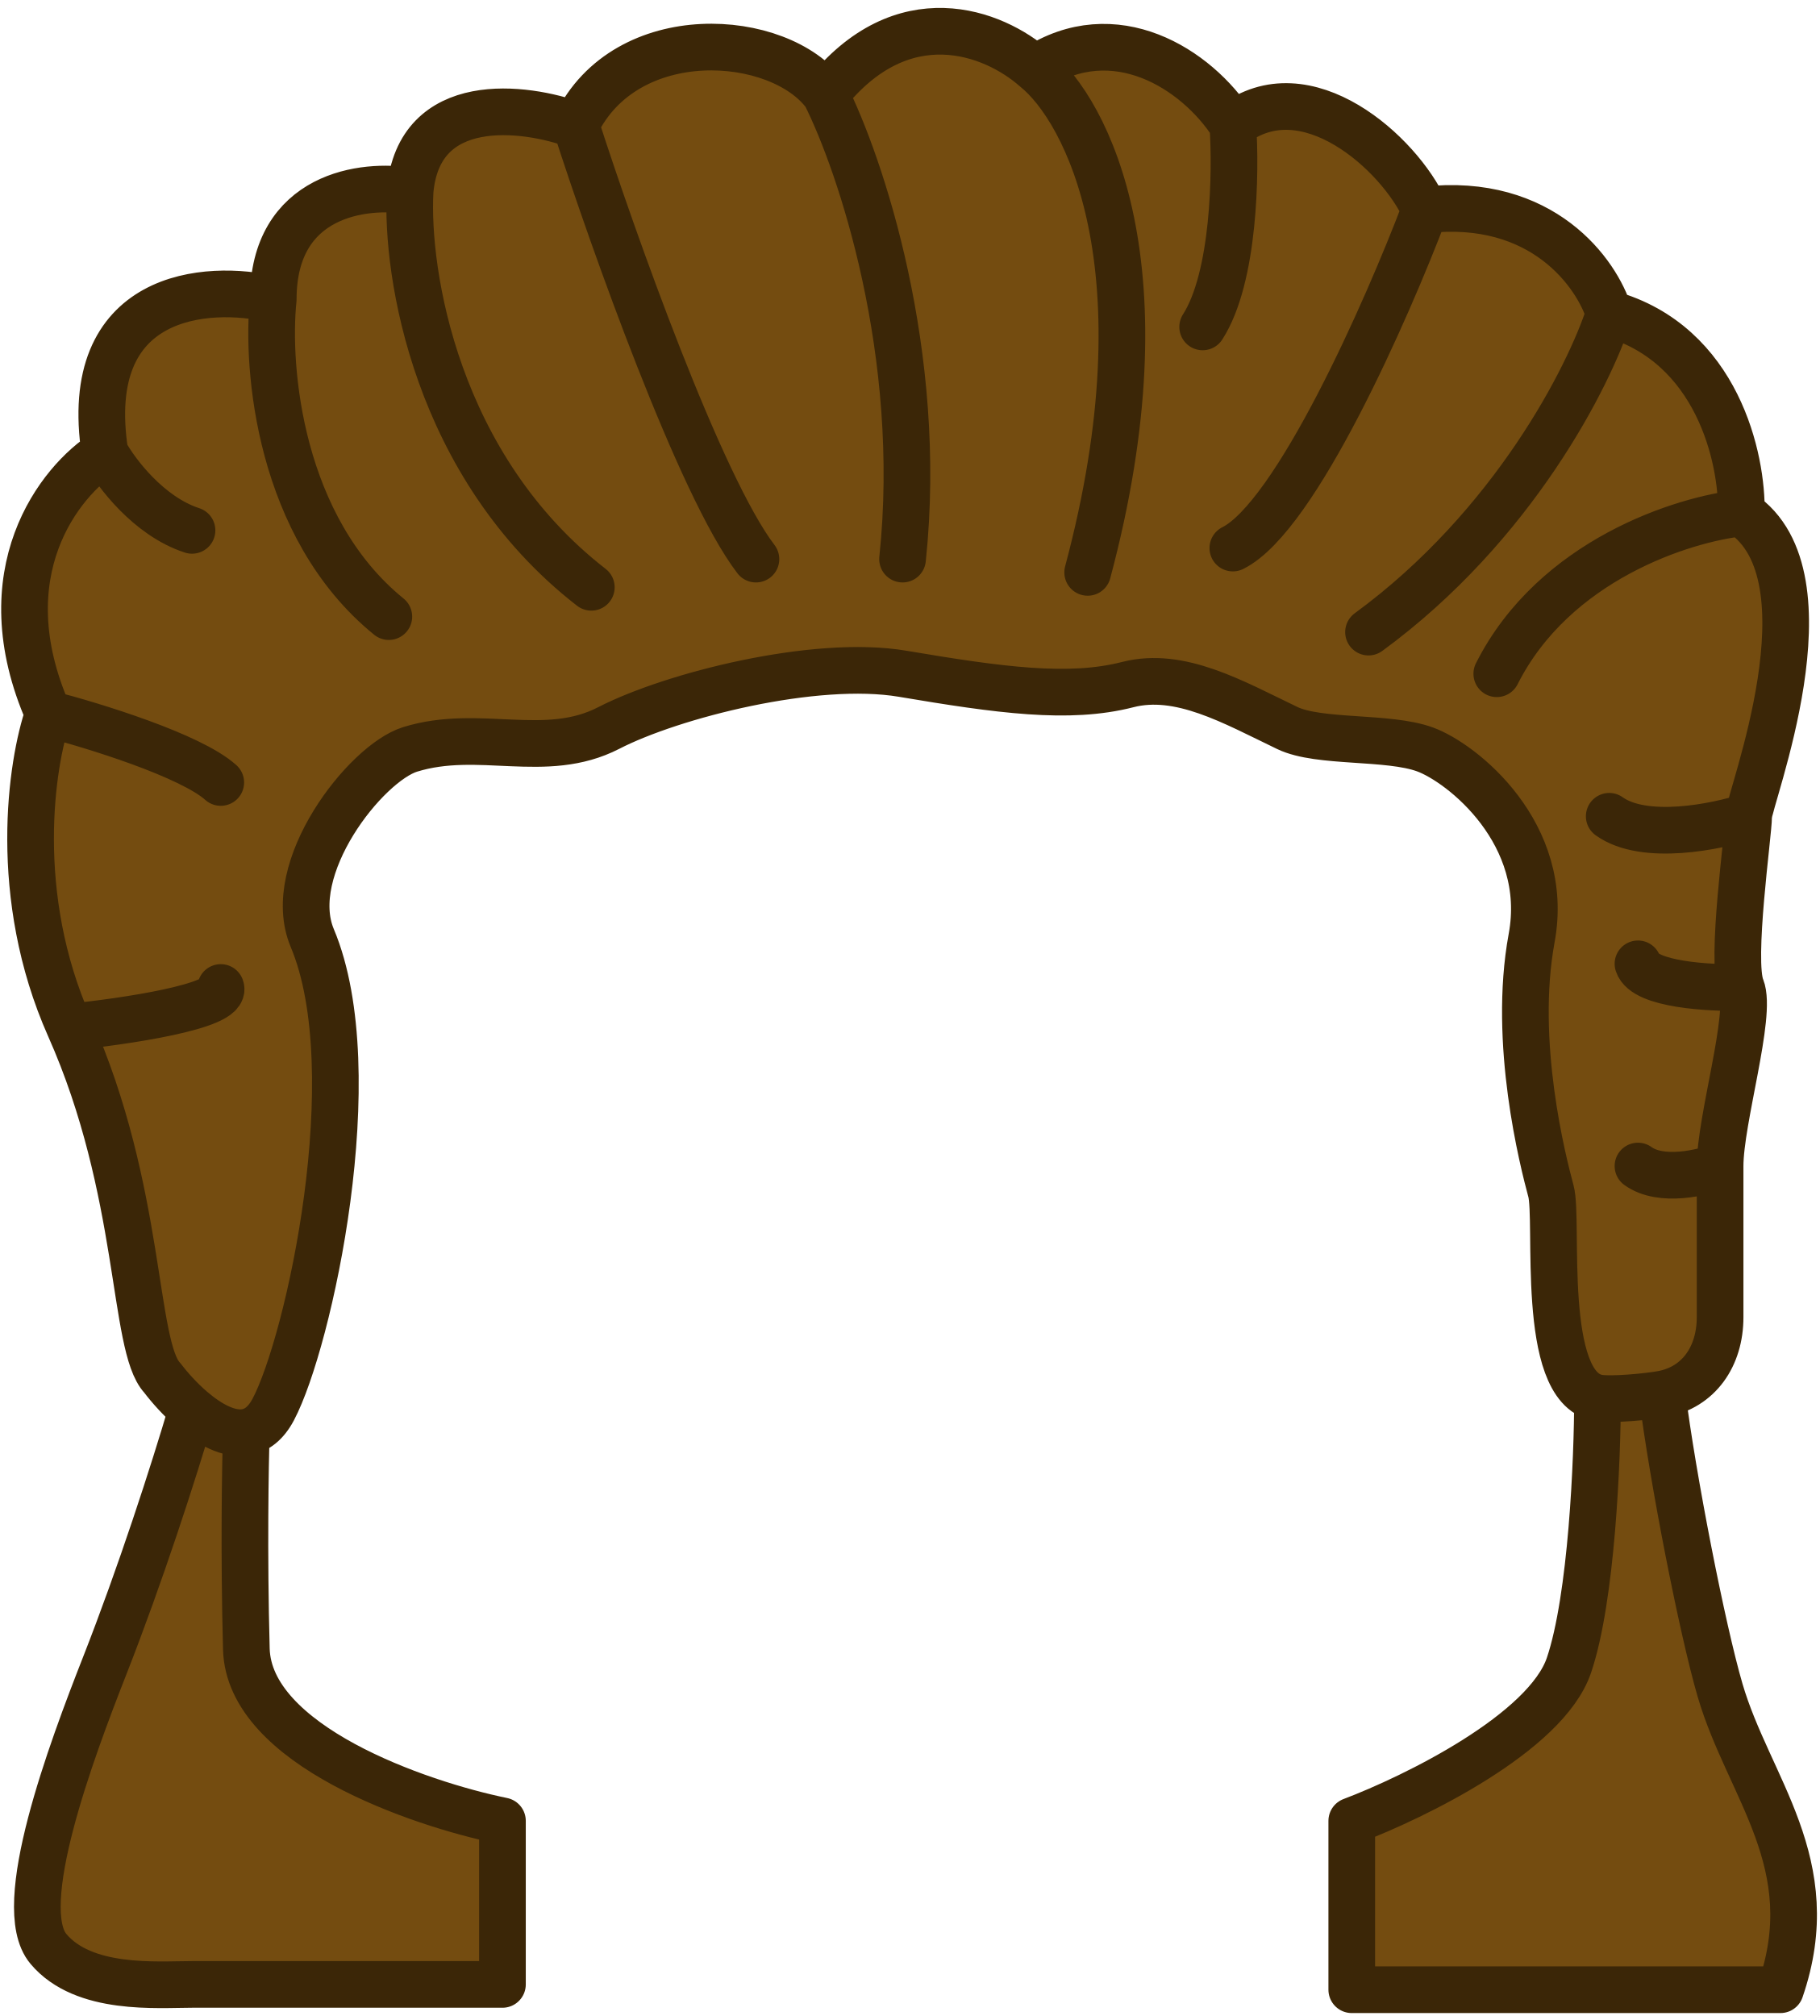
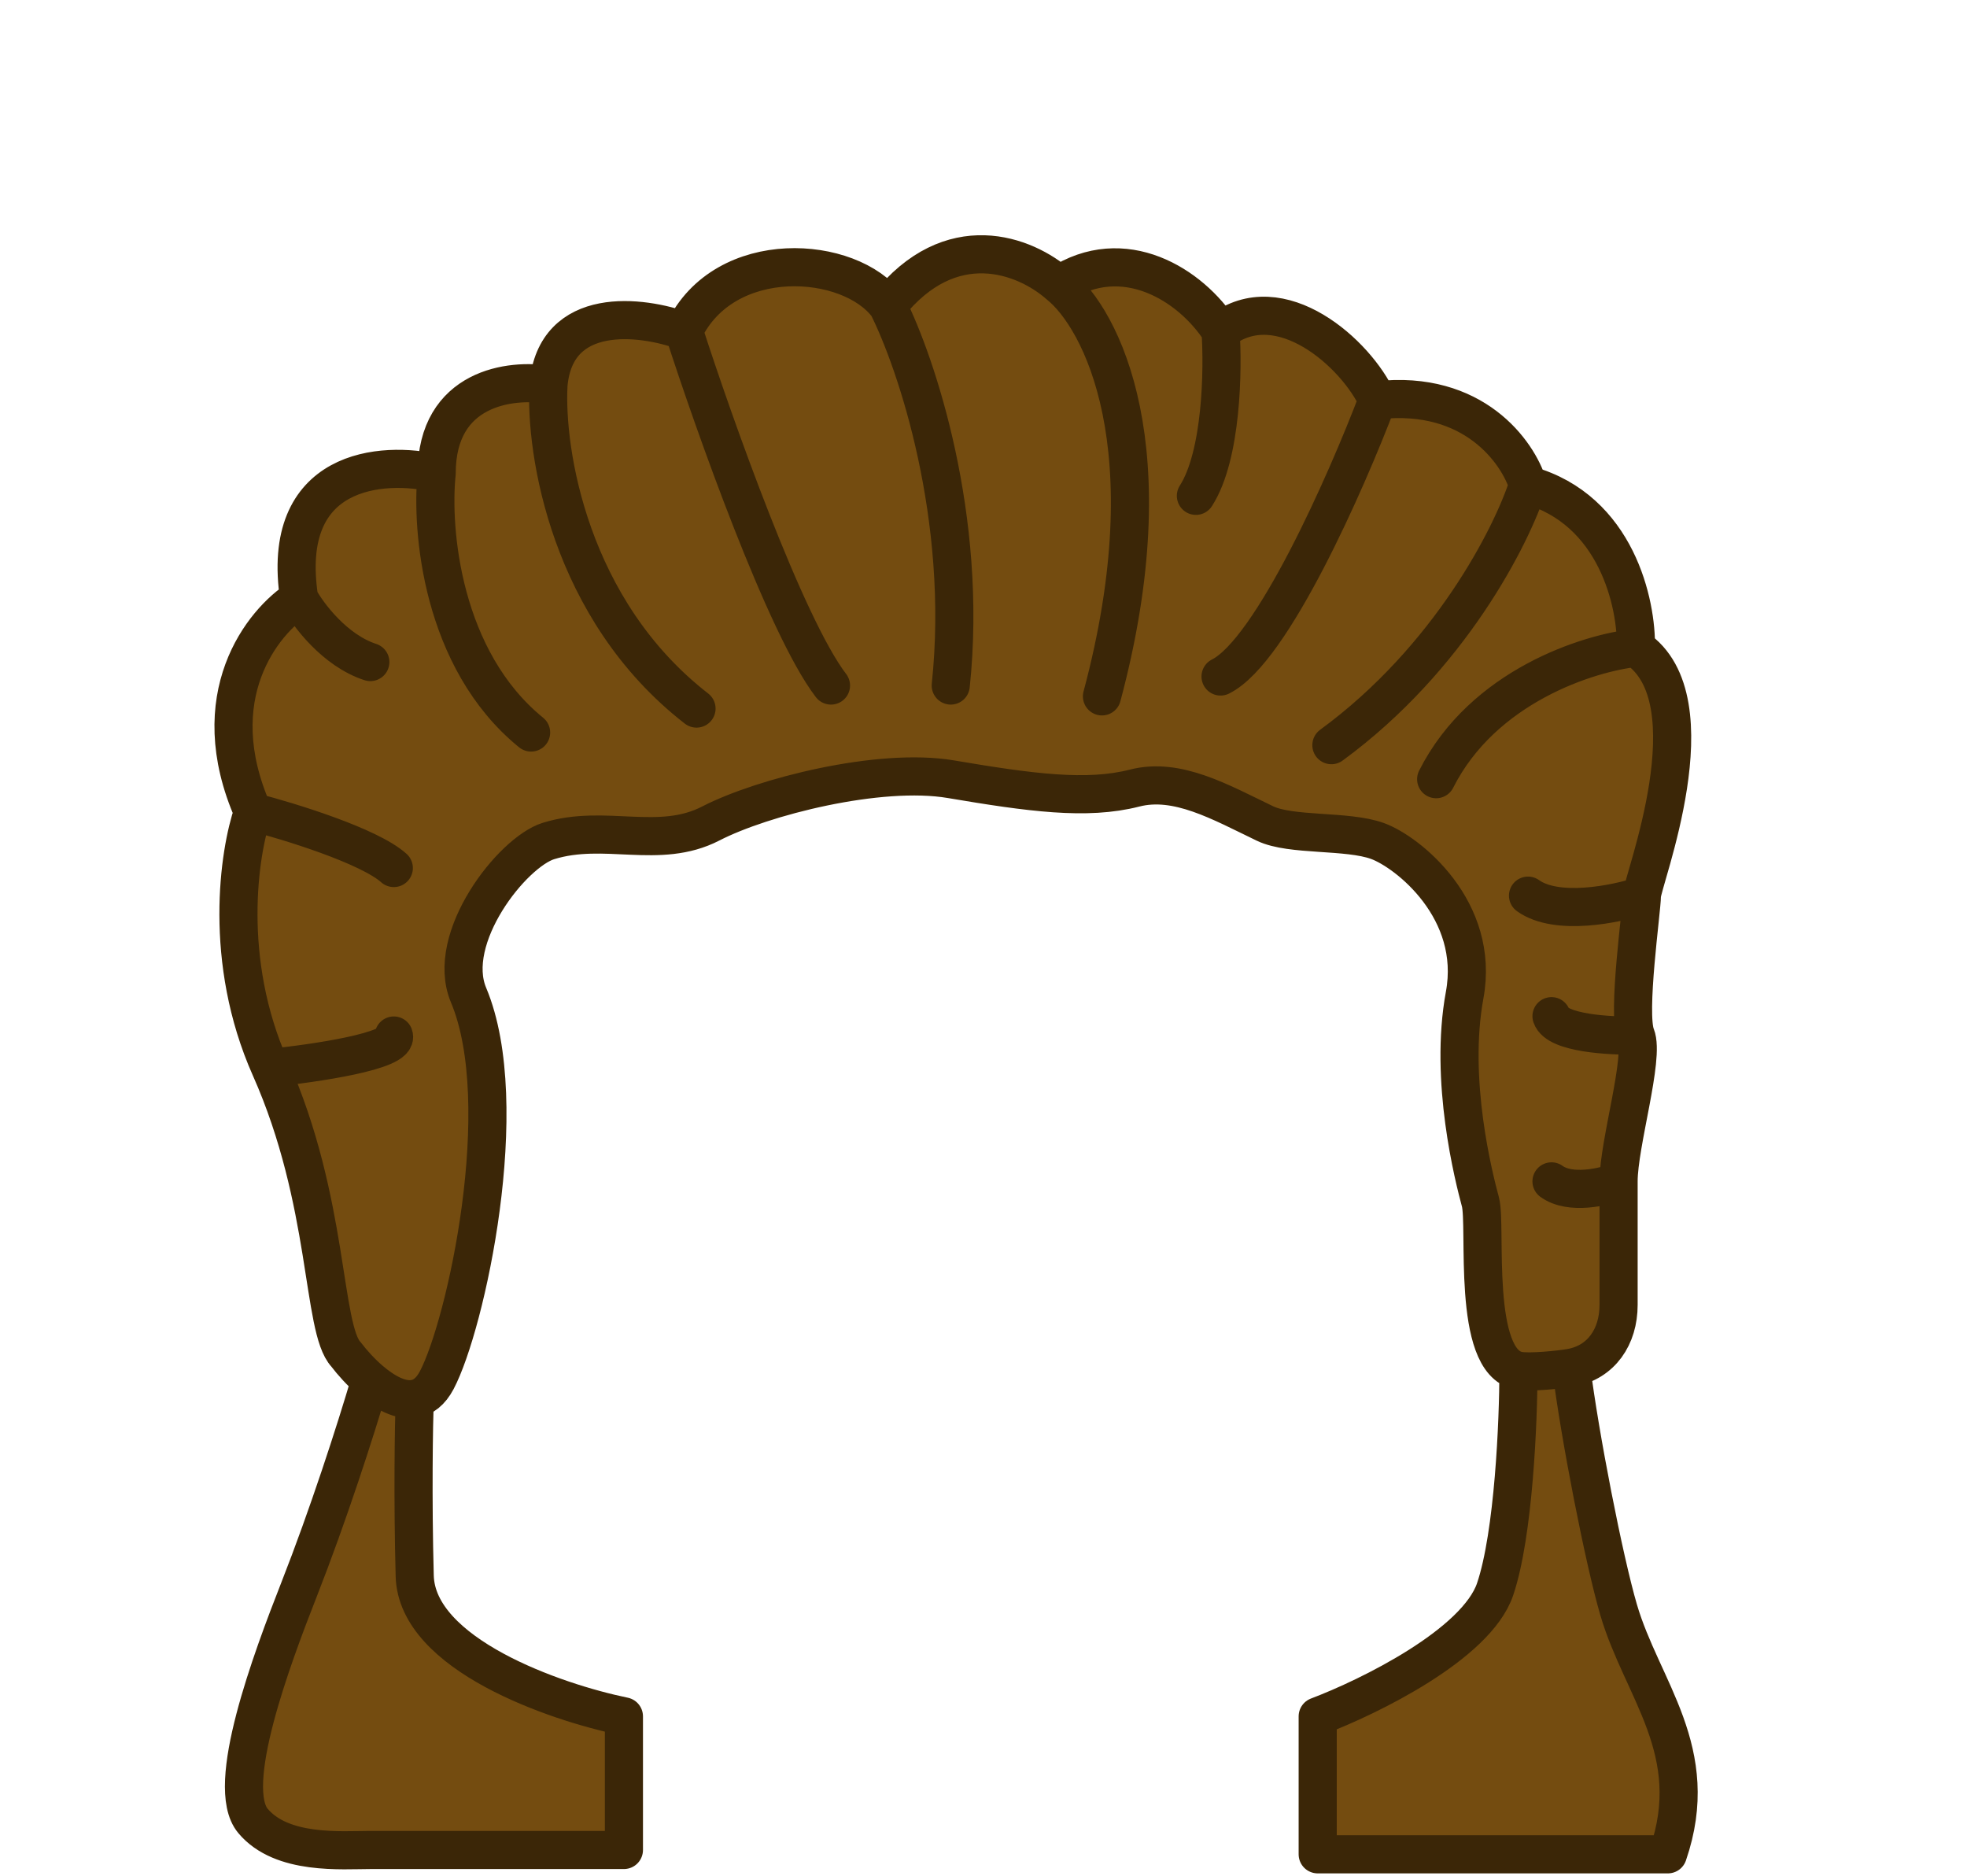
- <svg xmlns="http://www.w3.org/2000/svg" width="195" height="216" viewBox="0 0 195 216" fill="none">
-   <path d="M33.457 100.501C39.483 114.849 33.099 143.801 29.276 151.021C28.485 152.515 27.487 153.246 26.396 153.447C26.28 156.909 26.118 166.404 26.396 176.685C26.674 186.966 44.804 193.241 53.835 195.094V212.616H20.574C16.837 212.616 8.967 213.318 5.182 208.803C1.397 204.288 7.607 187.672 11.238 178.422C15.023 168.778 18.569 157.839 20.574 151.021C19.317 149.944 18.194 148.689 17.384 147.623C14.194 144.225 15.274 127.624 7.453 110.042C1.195 95.976 3.332 81.809 5.182 76.485C-1.479 61.346 6.444 51.506 11.238 48.479C8.614 31.322 22.17 30.397 29.276 32.079C29.276 20.775 39.052 19.631 43.941 20.473C44.872 9.964 56.168 11.384 61.699 13.408C67.063 2.254 83.504 3.411 88.444 10.128C96.704 -0.294 106.43 3.412 110.899 7.352C119.398 1.79 128.197 7.352 132.093 13.408C139.906 7.352 149.937 16.436 152.677 22.491C165.31 21.078 171.103 29.314 172.421 33.608C184.056 36.857 186.703 49.2 186.572 54.965C196.792 61.778 187.358 85.624 187.358 87.459C187.358 89.293 185.393 102.92 186.572 105.802C187.751 108.685 184.301 119.957 184.301 124.932V141.125C184.301 145.329 182.022 148.637 178.089 149.366C179.198 158.26 182.381 174.546 184.301 181.106C187.358 191.554 195.411 199.68 190.768 213.185H144.835V195.094C151.572 192.546 165.659 185.646 168.106 178.422C170.553 171.197 171.165 156.304 171.165 149.76C164.962 148.544 167.029 130.786 166.178 127.624C165.327 124.462 162.043 111.69 164.11 100.501C166.178 89.311 156.659 81.74 152.677 80.292C148.695 78.844 141.348 79.645 137.923 77.999C132.093 75.198 126.415 71.917 120.824 73.352C114.535 74.966 107.118 73.945 96.704 72.187C87.338 70.606 72.015 74.501 65.226 77.999C58.436 81.497 51.343 77.999 43.941 80.292C39.184 81.766 30.32 93.031 33.457 100.501Z" fill="#744C10" />
-   <path d="M171.165 149.76C164.962 148.544 167.029 130.786 166.178 127.624C165.327 124.462 162.043 111.69 164.11 100.501C166.178 89.311 156.659 81.74 152.677 80.292C148.695 78.844 141.348 79.645 137.923 77.999C132.093 75.198 126.415 71.917 120.824 73.352C114.535 74.966 107.118 73.945 96.704 72.187C87.338 70.606 72.015 74.501 65.226 77.999C58.436 81.497 51.343 77.999 43.941 80.292C39.184 81.766 30.32 93.031 33.457 100.501C39.483 114.849 33.099 143.801 29.276 151.021C28.485 152.515 27.487 153.246 26.396 153.447M171.165 149.76C172.603 150.042 176.668 149.629 178.089 149.366M171.165 149.76C171.165 156.304 170.553 171.197 168.106 178.422C165.659 185.646 151.572 192.546 144.835 195.094V213.185H190.768C195.411 199.68 187.358 191.554 184.301 181.106C182.381 174.546 179.198 158.26 178.089 149.366M184.301 124.932C184.301 129.906 184.301 135.651 184.301 141.125C184.301 145.329 182.022 148.638 178.089 149.366M184.301 124.932C184.301 119.957 187.751 108.685 186.572 105.802M184.301 124.932C182.394 125.676 177.964 126.719 175.501 124.932M186.572 105.802C185.393 102.92 187.358 89.293 187.358 87.459M186.572 105.802C183.185 105.886 176.229 105.496 175.501 103.267M187.358 87.459C187.358 85.624 196.792 61.778 186.572 54.965M187.358 87.459C183.947 88.587 176.183 90.166 172.421 87.459M186.572 54.965C186.703 49.2 184.056 36.857 172.421 33.608M186.572 54.965C180.405 55.615 166.53 59.97 160.373 72.187M172.421 33.608C171.103 29.314 165.31 21.078 152.677 22.491M172.421 33.608C170.301 40.241 162.174 56.351 146.63 67.725M152.677 22.491C149.937 16.436 139.906 7.352 132.093 13.408M152.677 22.491C148.631 33.166 138.85 55.358 132.093 58.721M132.093 13.408C128.197 7.352 119.398 1.79 110.899 7.352M132.093 13.408C132.437 18.402 132.271 29.718 128.859 35.026M110.899 7.352C106.43 3.412 96.704 -0.294 88.444 10.128M110.899 7.352C116.412 11.759 125.258 28.723 116.538 61.327M88.444 10.128C83.504 3.411 67.063 2.254 61.699 13.408M88.444 10.128C92.168 17.536 99.034 37.863 96.704 59.905M61.699 13.408C56.168 11.384 44.872 9.964 43.941 20.473M61.699 13.408C65.649 25.669 75.037 52.133 80.996 59.905M43.941 20.473C39.052 19.631 29.276 20.775 29.276 32.079M43.941 20.473C43.466 29.233 46.685 49.989 63.358 62.925M29.276 32.079C22.17 30.397 8.614 31.322 11.238 48.479M29.276 32.079C28.508 39.43 29.91 56.52 41.662 66.066M11.238 48.479C6.444 51.506 -1.479 61.346 5.182 76.485M11.238 48.479C12.409 50.629 15.917 55.309 20.574 56.825M5.182 76.485C3.332 81.809 1.195 95.976 7.453 110.042M5.182 76.485C9.997 77.728 20.432 80.94 23.654 83.837M7.453 110.042C15.274 127.624 14.194 144.225 17.384 147.623C18.194 148.689 19.317 149.944 20.574 151.021M7.453 110.042C13.169 109.474 24.412 107.83 23.654 105.802M20.574 151.021C18.569 157.839 15.023 168.778 11.238 178.422C7.607 187.672 1.397 204.288 5.182 208.803C8.967 213.318 16.837 212.616 20.574 212.616C23.564 212.616 43.994 212.616 53.835 212.616V195.094C44.804 193.241 26.674 186.966 26.396 176.685C26.118 166.404 26.28 156.909 26.396 153.447M20.574 151.021C22.413 152.596 24.54 153.788 26.396 153.447" stroke="#3B2607" stroke-width="5" stroke-linecap="round" stroke-linejoin="round" />
+ <svg xmlns="http://www.w3.org/2000/svg" width="258" height="246" viewBox="0 0 258 246" fill="none">
+   <path d="M61.457 130.501C67.483 144.849 61.099 173.801 57.276 181.021C56.485 182.515 55.487 183.246 54.396 183.447C54.28 186.909 54.118 196.404 54.396 206.685C54.674 216.966 72.804 223.241 81.835 225.094V242.616H48.574C44.837 242.616 36.967 243.318 33.182 238.803C29.397 234.288 35.607 217.672 39.238 208.422C43.023 198.778 46.569 187.839 48.574 181.021C47.317 179.944 46.194 178.689 45.384 177.623C42.194 174.225 43.274 157.624 35.453 140.042C29.195 125.976 31.332 111.81 33.182 106.485C26.521 91.346 34.444 81.506 39.238 78.479C36.614 61.322 50.17 60.397 57.276 62.079C57.276 50.775 67.052 49.632 71.941 50.472C72.872 39.964 84.168 41.384 89.699 43.408C95.063 32.254 111.504 33.411 116.444 40.128C124.704 29.706 134.43 33.412 138.899 37.352C147.398 31.791 156.197 37.352 160.093 43.408C167.906 37.352 177.937 46.435 180.677 52.491C193.31 51.078 199.103 59.313 200.421 63.608C212.056 66.857 214.703 79.2 214.572 84.965C224.792 91.778 215.358 115.624 215.358 117.459C215.358 119.293 213.393 132.92 214.572 135.802C215.751 138.685 212.301 149.957 212.301 154.932V171.125C212.301 175.329 210.022 178.637 206.089 179.366C207.198 188.26 210.381 204.546 212.301 211.106C215.358 221.554 223.411 229.68 218.768 243.185H172.835V225.094C179.572 222.546 193.659 215.646 196.106 208.422C198.553 201.197 199.165 186.304 199.165 179.76C192.962 178.544 195.029 160.786 194.178 157.624C193.327 154.462 190.043 141.69 192.11 130.501C194.178 119.311 184.659 111.74 180.677 110.292C176.695 108.845 169.348 109.645 165.923 107.999C160.093 105.198 154.415 101.917 148.824 103.352C142.535 104.966 135.118 103.946 124.704 102.187C115.338 100.606 100.015 104.501 93.226 107.999C86.436 111.497 79.343 107.999 71.941 110.292C67.183 111.766 58.32 123.031 61.457 130.501Z" fill="#744C10" />
+   <path d="M199.165 179.76C192.962 178.544 195.029 160.786 194.178 157.624C193.327 154.462 190.043 141.69 192.11 130.501C194.178 119.311 184.659 111.74 180.677 110.292C176.695 108.845 169.348 109.645 165.923 107.999C160.093 105.198 154.415 101.917 148.824 103.352C142.535 104.966 135.118 103.946 124.704 102.187C115.338 100.606 100.015 104.501 93.226 107.999C86.436 111.497 79.343 107.999 71.941 110.292C67.183 111.766 58.32 123.031 61.457 130.501C67.483 144.849 61.099 173.801 57.276 181.021C56.485 182.515 55.487 183.246 54.396 183.447M199.165 179.76C200.603 180.042 204.668 179.629 206.089 179.366M199.165 179.76C199.165 186.304 198.553 201.197 196.106 208.422C193.659 215.646 179.572 222.546 172.835 225.094V243.185H218.768C223.411 229.68 215.358 221.554 212.301 211.106C210.381 204.546 207.198 188.26 206.089 179.366M212.301 154.932C212.301 159.906 212.301 165.651 212.301 171.125C212.301 175.329 210.022 178.638 206.089 179.366M212.301 154.932C212.301 149.957 215.751 138.685 214.572 135.802M212.301 154.932C210.394 155.676 205.964 156.719 203.501 154.932M214.572 135.802C213.393 132.92 215.358 119.293 215.358 117.459M214.572 135.802C211.185 135.886 204.229 135.496 203.501 133.267M215.358 117.459C215.358 115.624 224.792 91.778 214.572 84.965M215.358 117.459C211.947 118.587 204.183 120.167 200.421 117.459M214.572 84.965C214.703 79.2 212.056 66.857 200.421 63.608M214.572 84.965C208.405 85.615 194.53 89.97 188.373 102.187M200.421 63.608C199.103 59.313 193.31 51.078 180.677 52.491M200.421 63.608C198.301 70.241 190.174 86.351 174.63 97.725M180.677 52.491C177.937 46.435 167.906 37.352 160.093 43.408M180.677 52.491C176.631 63.166 166.85 85.358 160.093 88.721M160.093 43.408C156.197 37.352 147.398 31.791 138.899 37.352M160.093 43.408C160.437 48.402 160.271 59.718 156.859 65.026M138.899 37.352C134.43 33.412 124.704 29.706 116.444 40.128M138.899 37.352C144.412 41.759 153.258 58.723 144.538 91.327M116.444 40.128C111.504 33.411 95.063 32.254 89.699 43.408M116.444 40.128C120.168 47.536 127.034 67.863 124.704 89.905M89.699 43.408C84.168 41.384 72.872 39.964 71.941 50.472M89.699 43.408C93.649 55.669 103.037 82.133 108.996 89.905M71.941 50.472C67.052 49.632 57.276 50.775 57.276 62.079M71.941 50.472C71.466 59.233 74.685 79.989 91.358 92.925M57.276 62.079C50.17 60.397 36.614 61.322 39.238 78.479M57.276 62.079C56.508 69.43 57.91 86.52 69.662 96.066M39.238 78.479C34.444 81.506 26.521 91.346 33.182 106.485M39.238 78.479C40.409 80.629 43.917 85.309 48.574 86.825M33.182 106.485C31.332 111.81 29.195 125.976 35.453 140.042M33.182 106.485C37.997 107.728 48.432 110.94 51.654 113.837M35.453 140.042C43.274 157.624 42.194 174.225 45.384 177.623C46.194 178.689 47.317 179.944 48.574 181.021M35.453 140.042C41.169 139.474 52.412 137.83 51.654 135.802M48.574 181.021C46.569 187.839 43.023 198.778 39.238 208.422C35.607 217.672 29.397 234.288 33.182 238.803C36.967 243.318 44.837 242.616 48.574 242.616C51.564 242.616 71.994 242.616 81.835 242.616V225.094C72.804 223.241 54.674 216.966 54.396 206.685C54.118 196.404 54.28 186.909 54.396 183.447M48.574 181.021C50.413 182.596 52.539 183.788 54.396 183.447" stroke="#3B2607" stroke-width="5" stroke-linecap="round" stroke-linejoin="round" />
</svg>
